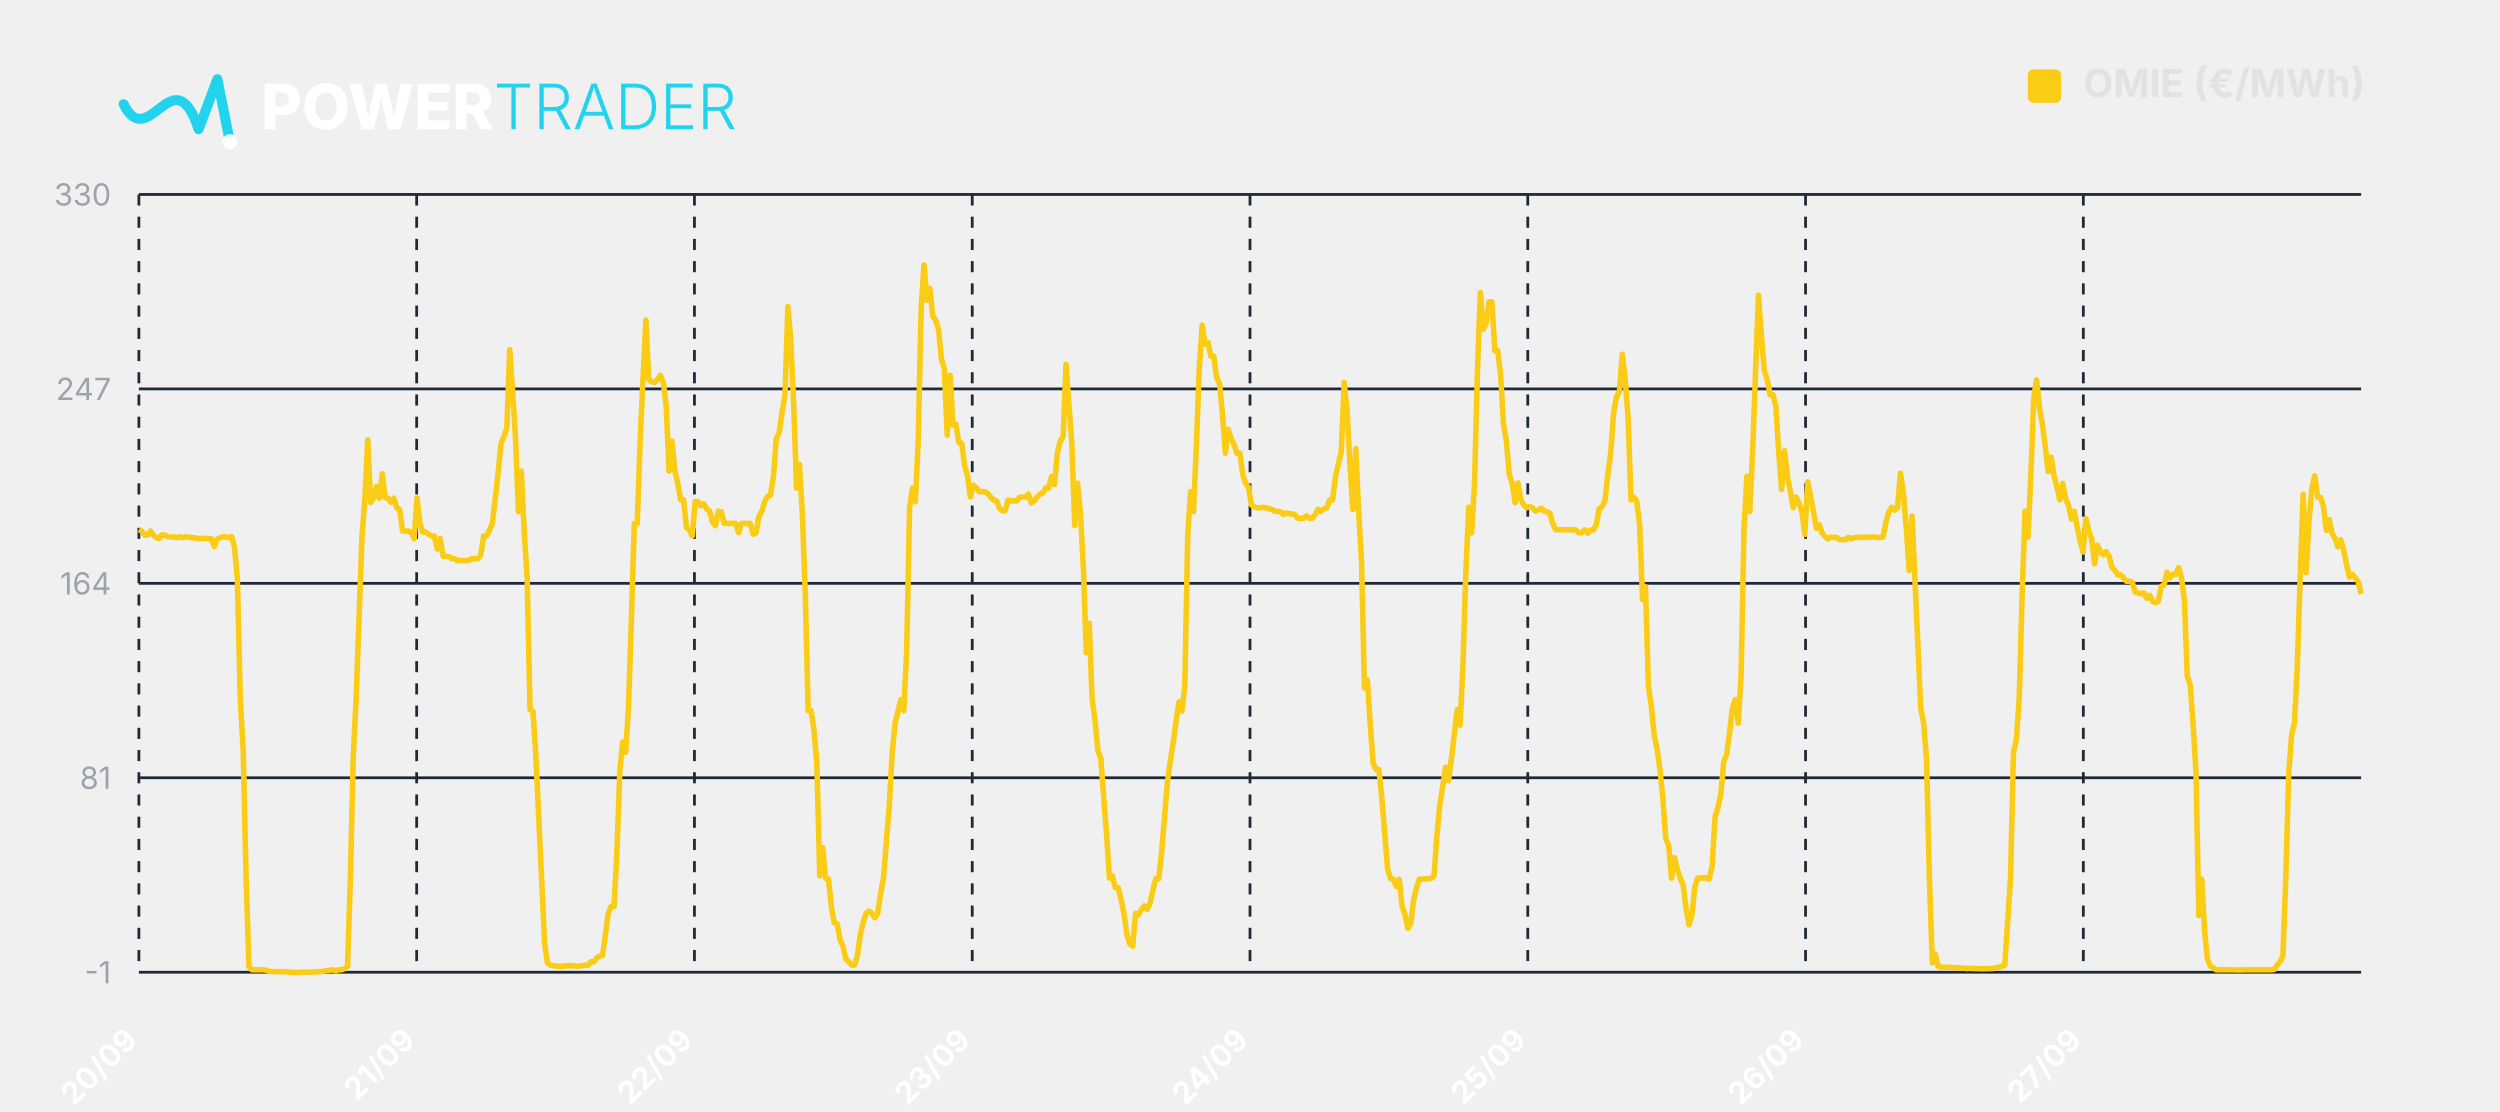
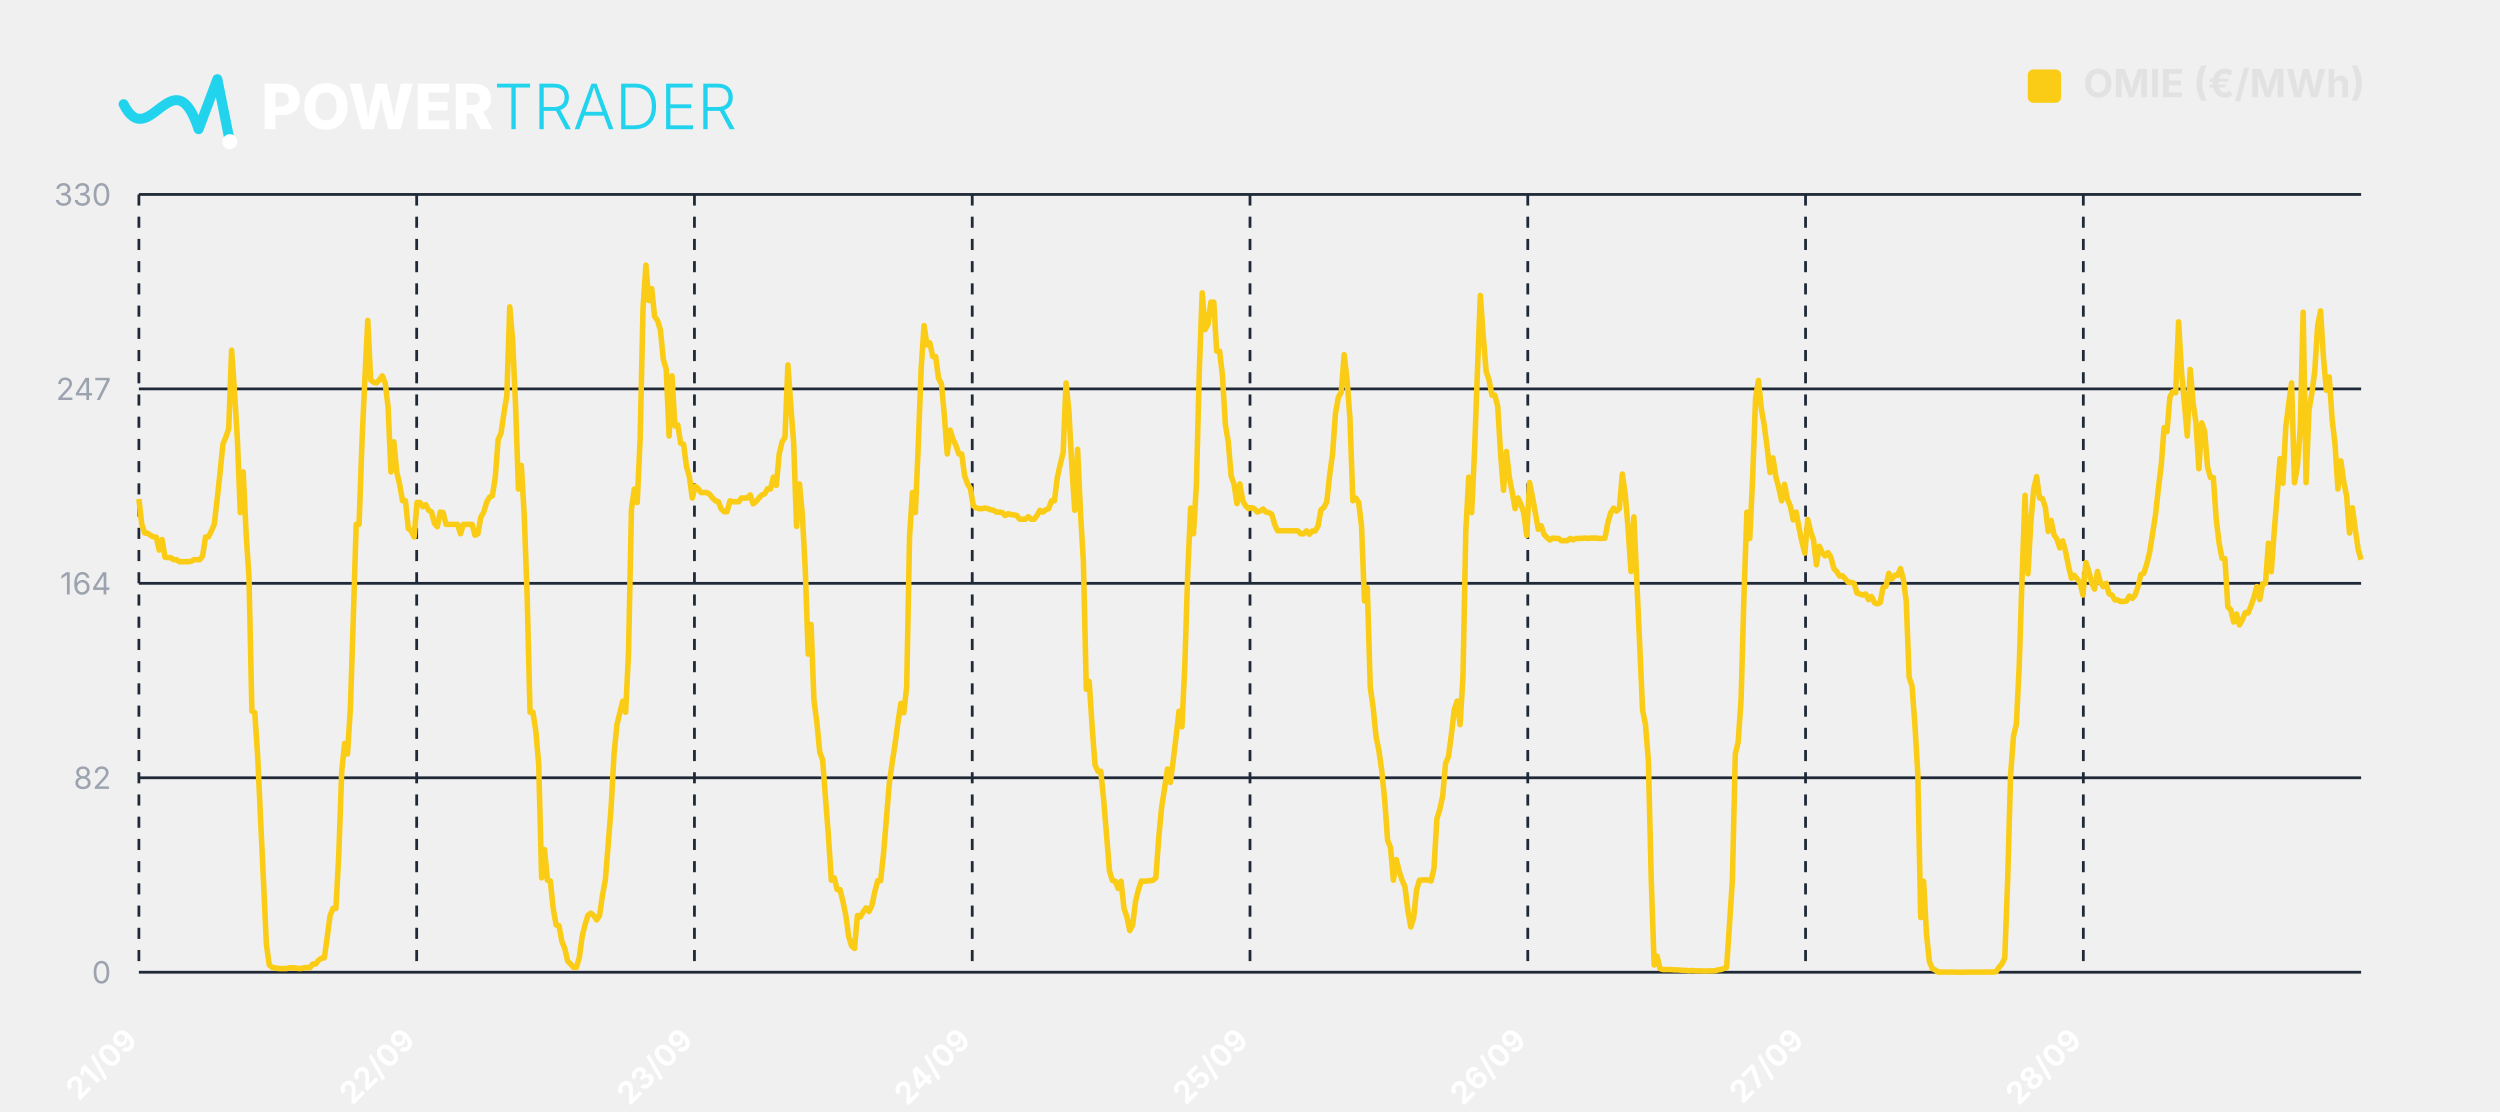
<svg xmlns="http://www.w3.org/2000/svg" viewBox="0 0 900 400" style="font-family: 'Inter', sans-serif; background: #0b0f19;">
  <g transform="translate(40, 15) scale(0.45)">
    <path d="M10 50 C30 90 50 10 70 70 L85 30 L95 80" stroke="#22d3ee" stroke-width="8" stroke-linecap="round" stroke-linejoin="round" fill="none" />
    <circle cx="95" cy="80" r="6" fill="#ffffff" />
    <text x="120" y="70" font-family="'Inter', sans-serif" font-weight="800" font-size="50" fill="#ffffff">POWER<tspan fill="#22d3ee" font-weight="300">TRADER</tspan>
    </text>
  </g>
  <rect x="730" y="25" width="12" height="12" fill="#facc15" rx="2" />
  <text x="750" y="35" font-size="14" font-weight="bold" fill="#e2e2e2">OMIE (€/MWh)</text>
  <line x1="50" y1="350.0" x2="850" y2="350.0" stroke="#1f2937" stroke-width="1" />
-   <text x="40" y="354.0" text-anchor="end" font-size="11" fill="#9ca3af">-1</text>
+   <text x="40" y="354.0" text-anchor="end" font-size="11" fill="#9ca3af">0</text>
  <line x1="50" y1="280.0" x2="850" y2="280.0" stroke="#1f2937" stroke-width="1" />
-   <text x="40" y="284.0" text-anchor="end" font-size="11" fill="#9ca3af">81</text>
+   <text x="40" y="284.0" text-anchor="end" font-size="11" fill="#9ca3af">82</text>
  <line x1="50" y1="210.0" x2="850" y2="210.0" stroke="#1f2937" stroke-width="1" />
  <text x="40" y="214.0" text-anchor="end" font-size="11" fill="#9ca3af">164</text>
  <line x1="50" y1="140.0" x2="850" y2="140.0" stroke="#1f2937" stroke-width="1" />
  <text x="40" y="144.0" text-anchor="end" font-size="11" fill="#9ca3af">247</text>
  <line x1="50" y1="70.0" x2="850" y2="70.0" stroke="#1f2937" stroke-width="1" />
  <text x="40" y="74.0" text-anchor="end" font-size="11" fill="#9ca3af">330</text>
  <line x1="50.0" y1="70" x2="50.0" y2="350" stroke="#1f2937" stroke-width="1" stroke-dasharray="4,4" />
-   <text x="50.0" y="375" text-anchor="end" transform="rotate(-45, 50.0, 375)" font-size="11" font-weight="bold" fill="#ffffff">20/09</text>
+   <text x="50.0" y="375" text-anchor="end" transform="rotate(-45, 50.0, 375)" font-size="11" font-weight="bold" fill="#ffffff">21/09</text>
  <line x1="150.0" y1="70" x2="150.0" y2="350" stroke="#1f2937" stroke-width="1" stroke-dasharray="4,4" />
-   <text x="150.0" y="375" text-anchor="end" transform="rotate(-45, 150.0, 375)" font-size="11" font-weight="bold" fill="#ffffff">21/09</text>
+   <text x="150.0" y="375" text-anchor="end" transform="rotate(-45, 150.0, 375)" font-size="11" font-weight="bold" fill="#ffffff">22/09</text>
  <line x1="250.0" y1="70" x2="250.0" y2="350" stroke="#1f2937" stroke-width="1" stroke-dasharray="4,4" />
-   <text x="250.0" y="375" text-anchor="end" transform="rotate(-45, 250.0, 375)" font-size="11" font-weight="bold" fill="#ffffff">22/09</text>
+   <text x="250.0" y="375" text-anchor="end" transform="rotate(-45, 250.0, 375)" font-size="11" font-weight="bold" fill="#ffffff">23/09</text>
  <line x1="350.0" y1="70" x2="350.0" y2="350" stroke="#1f2937" stroke-width="1" stroke-dasharray="4,4" />
-   <text x="350.0" y="375" text-anchor="end" transform="rotate(-45, 350.0, 375)" font-size="11" font-weight="bold" fill="#ffffff">23/09</text>
+   <text x="350.0" y="375" text-anchor="end" transform="rotate(-45, 350.0, 375)" font-size="11" font-weight="bold" fill="#ffffff">24/09</text>
  <line x1="450.0" y1="70" x2="450.0" y2="350" stroke="#1f2937" stroke-width="1" stroke-dasharray="4,4" />
-   <text x="450.0" y="375" text-anchor="end" transform="rotate(-45, 450.0, 375)" font-size="11" font-weight="bold" fill="#ffffff">24/09</text>
+   <text x="450.0" y="375" text-anchor="end" transform="rotate(-45, 450.0, 375)" font-size="11" font-weight="bold" fill="#ffffff">25/09</text>
  <line x1="550.0" y1="70" x2="550.0" y2="350" stroke="#1f2937" stroke-width="1" stroke-dasharray="4,4" />
-   <text x="550.0" y="375" text-anchor="end" transform="rotate(-45, 550.0, 375)" font-size="11" font-weight="bold" fill="#ffffff">25/09</text>
+   <text x="550.0" y="375" text-anchor="end" transform="rotate(-45, 550.0, 375)" font-size="11" font-weight="bold" fill="#ffffff">26/09</text>
  <line x1="650.0" y1="70" x2="650.0" y2="350" stroke="#1f2937" stroke-width="1" stroke-dasharray="4,4" />
-   <text x="650.0" y="375" text-anchor="end" transform="rotate(-45, 650.0, 375)" font-size="11" font-weight="bold" fill="#ffffff">26/09</text>
+   <text x="650.0" y="375" text-anchor="end" transform="rotate(-45, 650.0, 375)" font-size="11" font-weight="bold" fill="#ffffff">27/09</text>
  <line x1="750.0" y1="70" x2="750.0" y2="350" stroke="#1f2937" stroke-width="1" stroke-dasharray="4,4" />
-   <text x="750.0" y="375" text-anchor="end" transform="rotate(-45, 750.0, 375)" font-size="11" font-weight="bold" fill="#ffffff">27/09</text>
-   <polyline points="50.0,190.687 51.043,191.16 52.086,192.649 53.129,192.649 54.172,191.16 55.215,192.649 56.258,193.546 57.301,193.867 58.344,192.497 59.387,192.649 60.43,193.241 61.473,193.292 62.516,193.292 63.559,193.546 64.602,193.241 65.645,193.546 66.688,193.283 67.731,193.292 68.774,193.546 69.817,193.546 70.86,193.833 71.904,193.833 72.947,193.833 73.99,193.833 75.033,193.918 76.076,193.918 77.119,196.794 78.162,194.155 79.205,193.546 80.248,193.292 81.291,193.241 82.334,193.546 83.377,193.241 84.42,196.878 85.463,208.72 86.506,251.817 87.549,270.045 88.592,316.152 89.635,347.948 90.678,349.124 91.721,349.124 92.764,349.132 93.807,349.141 94.85,349.158 95.893,349.293 96.936,349.724 97.979,349.724 99.022,349.792 100.065,349.792 101.108,349.817 102.151,349.809 103.194,349.817 104.237,349.978 105.28,350.029 106.323,350.096 107.366,350.071 108.409,349.978 109.452,349.978 110.495,349.978 111.538,349.978 112.581,349.978 113.625,349.826 114.668,349.809 115.711,349.792 116.754,349.555 117.797,349.386 118.84,349.301 119.883,349.141 120.926,349.555 121.969,349.141 123.012,349.132 124.055,348.701 125.098,347.914 126.141,316.245 127.184,272.041 128.227,251.25 129.27,222.254 130.313,193.241 131.356,179.335 132.399,158.333 133.442,180.892 134.485,179.335 135.528,175.131 136.571,179.335 137.614,170.547 138.657,179.124 139.7,179.335 140.743,180.807 141.786,179.335 142.829,182.752 143.872,183.455 144.915,191.16 145.958,191.16 147.001,191.16 148.044,191.651 149.087,193.918 150.13,179.318 151.173,188.42 152.216,191.541 153.259,191.592 154.302,192.336 155.346,192.928 156.389,193.013 157.432,197.656 158.475,193.867 159.518,200.202 160.561,200.346 161.604,200.346 162.647,201.108 163.69,201.108 164.733,201.818 165.776,201.818 166.819,201.818 167.862,201.818 168.905,201.708 169.948,201.108 170.991,201.108 172.034,201.108 173.077,199.754 174.12,192.928 175.163,192.928 176.206,190.847 177.249,188.42 178.292,179.538 179.335,170.065 180.378,159.661 181.421,157.123 182.464,154.103 183.507,125.911 184.55,140.857 185.593,157.969 186.636,184.19 187.679,169.599 188.722,191.592 189.765,207.435 190.808,255.437 191.851,256.004 192.894,271.652 193.937,294.152 194.98,316.372 196.023,339.109 197.066,346.603 198.11,347.44 199.153,347.601 200.196,347.846 201.239,347.863 202.282,347.872 203.325,347.863 204.368,347.593 205.411,347.593 206.454,347.652 207.497,347.846 208.54,347.846 209.583,347.593 210.626,347.483 211.669,347.567 212.712,346.231 213.755,346.231 214.798,344.903 215.841,344.159 216.884,343.998 217.927,336.613 218.97,328.823 220.013,326.294 221.056,326.294 222.099,306.839 223.142,277.234 224.185,267.084 225.228,270.848 226.271,254.396 227.314,222.254 228.357,188.411 229.4,188.42 230.443,158.882 231.486,136.061 232.529,115.219 233.572,136.569 234.615,137.432 235.658,137.668 236.701,136.569 237.744,135.122 238.787,137.668 239.831,146.118 240.874,169.599 241.917,158.815 242.96,169.599 244.003,174.099 245.046,179.961 246.089,179.961 247.132,189.951 248.175,190.746 249.218,192.928 250.261,180.57 251.304,180.57 252.347,182.076 253.39,181.365 254.433,183.345 255.476,183.979 256.519,188.031 257.562,189.266 258.605,184.013 259.648,184.19 260.691,188.411 261.734,188.42 262.777,188.42 263.82,188.42 264.863,188.42 265.906,191.803 266.949,188.42 267.992,188.42 269.035,188.42 270.078,188.42 271.121,192.311 272.164,191.803 273.207,185.891 274.25,184.08 275.293,180.57 276.336,178.692 277.379,178.185 278.422,171.503 279.465,157.969 280.508,155.668 281.551,148.47 282.595,142.143 283.638,110.356 284.681,122.392 285.724,145.484 286.767,175.749 287.81,167.273 288.853,185.112 289.896,213.795 290.939,255.86 291.982,255.851 293.025,262.601 294.068,274.57 295.111,315.298 296.154,305.148 297.197,316.152 298.24,316.431 299.283,326.294 300.326,332.207 301.369,332.52 302.412,338.17 303.455,340.665 304.498,345.233 305.541,346.231 306.584,347.449 307.627,347.44 308.67,343.998 309.713,336.36 310.756,332.071 311.799,328.739 312.842,327.986 313.885,328.823 314.928,330.405 315.971,328.823 317.014,321.642 318.057,316.068 319.1,303.109 320.143,289.922 321.186,270.848 322.229,260.317 323.272,256.063 324.316,251.859 325.359,255.851 326.402,234.46 327.445,183.023 328.488,175.749 329.531,180.57 330.574,157.969 331.617,110.965 332.66,95.376 333.703,108.063 334.746,103.826 335.789,113.832 336.832,115.219 337.875,118.628 338.918,129.21 339.961,132.737 341.004,156.7 342.047,135.122 343.09,153.063 344.133,152.733 345.176,159.314 346.219,159.661 347.262,167.662 348.305,171.325 349.348,178.963 350.391,174.734 351.434,175.529 352.477,177.001 353.52,177.001 354.563,177.001 355.606,177.627 356.649,178.963 357.692,179.961 358.735,180.299 359.778,182.922 360.821,183.877 361.864,183.877 362.907,180.003 363.95,180.299 364.993,180.299 366.037,180.299 367.08,178.963 368.123,178.963 369.166,178.963 370.209,177.863 371.252,181.061 372.295,180.299 373.338,178.963 374.381,177.863 375.424,177.424 376.467,175.63 377.51,175.732 378.553,171.494 379.596,174.463 380.639,163.146 381.682,158.815 382.725,157.208 383.768,131.198 384.811,145.704 385.854,159.398 386.897,189.164 387.94,173.939 388.983,185.138 390.026,204.643 391.069,235.001 392.112,224.369 393.155,251.63 394.198,259.472 395.241,270.214 396.284,273.005 397.327,286.886 398.37,300.419 399.413,316.152 400.456,315.298 401.499,319.527 402.542,319.527 403.585,323.757 404.628,328.823 405.671,336.444 406.714,339.743 407.757,340.657 408.801,328.823 409.844,329.356 410.887,327.495 411.93,326.1 412.973,327.385 414.016,325.211 415.059,320.305 416.102,316.338 417.145,316.338 418.188,306.839 419.231,294.152 420.274,281.464 421.317,273.936 422.36,267.253 423.403,259.472 424.446,252.705 425.489,256.063 426.532,246.801 427.575,192.649 428.618,177.001 429.661,184.19 430.704,160.058 431.747,132.585 432.79,117.063 433.833,123.991 434.876,123.28 435.919,128.195 436.962,128.22 438.005,135.96 439.048,137.998 440.091,149.24 441.134,163.146 442.177,154.586 443.22,157.969 444.263,160.058 445.306,163.146 446.349,163.146 447.392,170.97 448.435,173.939 449.478,175.529 450.522,181.771 451.565,182.499 452.608,182.795 453.651,182.795 454.694,182.566 455.737,182.795 456.78,183.192 457.823,183.361 458.866,184.038 459.909,184.038 460.952,184.19 461.995,185.239 463.038,184.613 464.081,184.901 465.124,185.036 466.167,185.239 467.21,186.576 468.253,186.576 469.296,186.576 470.339,185.688 471.382,186.576 472.425,186.576 473.468,185.239 474.511,183.361 475.554,184.038 476.597,183.201 477.64,182.795 478.683,179.961 479.726,179.961 480.769,171.503 481.812,166.96 482.855,162.689 483.898,137.668 484.941,147.793 485.984,167.299 487.027,183.361 488.07,161.488 489.113,184.199 490.156,201.953 491.199,247.63 492.243,244.838 493.286,260.825 494.329,274.756 495.372,277.065 496.415,277.065 497.458,287.342 498.501,300.081 499.544,312.879 500.587,316.245 501.63,316.524 502.673,319.121 503.716,316.524 504.759,326.294 505.802,329.255 506.845,334.228 507.888,332.215 508.931,323.757 509.974,319.536 511.017,316.431 512.06,316.524 513.103,316.431 514.146,316.338 515.189,316.152 516.232,315.298 517.275,300.918 518.318,289.922 519.361,283.265 520.404,276.236 521.447,281.075 522.49,273.149 523.533,264.538 524.576,255.496 525.619,261.112 526.662,239.171 527.705,205.904 528.748,182.566 529.791,191.803 530.834,173.989 531.877,133.515 532.92,105.331 533.963,118.51 535.007,116.522 536.05,108.672 537.093,108.672 538.136,126.249 539.179,126.249 540.222,135.122 541.265,152.657 542.308,158.815 543.351,171.071 544.394,173.989 545.437,180.976 546.48,173.905 547.523,179.961 548.566,181.771 549.609,182.795 550.652,182.397 551.695,182.795 552.738,183.987 553.781,183.615 554.824,182.922 555.867,183.987 556.91,184.199 557.953,184.783 558.996,188.42 560.039,190.695 561.082,190.695 562.125,190.695 563.168,190.729 564.211,190.729 565.254,190.729 566.297,190.729 567.34,190.763 568.383,191.803 569.426,191.803 570.469,190.763 571.512,191.972 572.555,190.788 573.598,190.788 574.641,188.927 575.684,183.192 576.728,182.397 577.771,180.333 578.814,170.707 579.857,163.103 580.9,148.648 581.943,142.769 582.986,141.001 584.029,127.527 585.072,136.569 586.115,150.356 587.158,179.961 588.201,178.963 589.244,180.553 590.287,189.037 591.33,215.91 592.373,211.258 593.416,246.801 594.459,254.117 595.502,264.538 596.545,269.715 597.588,277.065 598.631,287.478 599.674,301.866 600.717,304.403 601.76,316.152 602.803,308.734 603.846,312.972 604.889,316.152 605.932,318.58 606.975,327.022 608.018,332.917 609.061,329.576 610.104,319.527 611.147,316.152 612.19,316.059 613.233,316.059 614.276,316.059 615.319,316.431 616.362,311.906 617.405,294.152 618.449,290.768 619.492,286.023 620.535,274.24 621.578,271.736 622.621,263.997 623.664,254.887 624.707,251.859 625.75,260.317 626.793,243.4 627.836,190.407 628.879,171.494 629.922,184.19 630.965,162.207 632.008,133.355 633.051,106.262 634.094,120.751 635.137,133.439 636.18,136.569 637.223,142.058 638.266,142.058 639.309,146.127 640.352,163.044 641.395,176.189 642.438,162.266 643.481,171.503 644.524,176.857 645.567,182.795 646.61,178.963 647.653,181.23 648.696,184.309 649.739,192.395 650.782,173.431 651.825,178.684 652.868,184.351 653.911,190.179 654.954,188.91 655.997,192.006 657.04,193.148 658.083,194.036 659.126,193.343 660.169,193.478 661.213,193.478 662.256,194.273 663.299,194.273 664.342,194.273 665.385,193.478 666.428,193.977 667.471,193.495 668.514,193.478 669.557,193.478 670.6,193.343 671.643,193.478 672.686,193.343 673.729,193.343 674.772,193.343 675.815,193.478 676.858,193.478 677.901,193.368 678.944,187.904 679.987,184.258 681.03,182.6 682.073,183.683 683.116,182.702 684.159,170.369 685.202,177.424 686.245,189.866 687.288,205.337 688.331,185.738 689.374,208.737 690.417,231.533 691.46,255.073 692.503,260.258 693.546,273.318 694.589,316.431 695.632,346.603 696.675,343.431 697.718,347.863 698.761,348.219 699.804,348.219 700.847,348.219 701.89,348.261 702.934,348.354 703.977,348.354 705.02,348.422 706.063,348.515 707.106,348.532 708.149,348.675 709.192,348.574 710.235,348.675 711.278,348.701 712.321,348.701 713.364,348.752 714.407,348.752 715.45,348.701 716.493,348.701 717.536,348.642 718.579,348.354 719.622,348.219 720.665,347.863 721.708,347.44 722.751,332.012 723.794,316.059 724.837,270.907 725.88,266.492 726.923,251.267 727.966,213.787 729.009,184.038 730.052,193.478 731.095,171.503 732.138,143.073 733.181,136.755 734.224,146.998 735.267,152.894 736.31,160.946 737.353,169.819 738.396,164.584 739.439,171.3 740.482,175.284 741.525,179.961 742.568,174.04 743.611,179.437 744.654,181.881 745.698,186.821 746.741,184.021 747.784,189.731 748.827,194.721 749.87,198.739 750.913,186.669 751.956,190.957 752.999,194.053 754.042,202.943 755.085,196.286 756.128,198.57 757.171,199.737 758.214,198.57 759.257,200.262 760.3,204.229 761.343,205.362 762.386,206.961 763.429,206.893 764.472,208.06 765.515,209.228 766.558,209.236 767.601,209.566 768.644,213.093 769.687,213.423 770.73,213.795 771.773,213.423 772.816,215.419 773.859,214.303 774.902,216.536 775.945,216.967 776.988,216.511 778.031,211.097 779.074,210.606 780.117,206.005 781.16,208.06 782.203,206.724 783.246,206.724 784.289,204.322 785.332,208.06 786.375,215.995 787.419,243.316 788.462,246.462 789.505,260.478 790.548,278.148 791.591,329.559 792.634,316.524 793.677,335.725 794.72,345.351 795.763,347.863 796.806,348.379 797.849,349.132 798.892,349.132 799.935,349.132 800.978,349.141 802.021,349.141 803.064,349.141 804.107,349.141 805.15,349.191 806.193,349.191 807.236,349.174 808.279,349.149 809.322,349.141 810.365,349.141 811.408,349.141 812.451,349.141 813.494,349.141 814.537,349.141 815.58,349.132 816.623,349.132 817.666,349.132 818.709,349.005 819.752,347.449 820.795,346.231 821.838,344.159 822.881,316.431 823.924,278.782 824.967,264.547 826.01,260.258 827.053,239.171 828.096,206.724 829.14,177.982 830.183,206.166 831.226,187.836 832.269,175.732 833.312,171.283 834.355,178.938 835.398,179.115 836.441,182.22 837.484,190.957 838.527,187.016 839.57,192.141 840.613,193.698 841.656,196.878 842.699,194.341 843.742,198.189 844.785,203.374 845.828,207.756 846.871,206.724 847.914,208.06 848.957,209.397 850.0,213.795" fill="none" stroke="#facc15" stroke-width="2" stroke-linejoin="round" />
+   <text x="750.0" y="375" text-anchor="end" transform="rotate(-45, 750.0, 375)" font-size="11" font-weight="bold" fill="#ffffff">28/09</text>
+   <polyline points="50.0,179.637 51.043,188.765 52.086,191.896 53.129,191.946 54.172,192.693 55.215,193.287 56.258,193.372 57.301,198.029 58.344,194.228 59.387,200.582 60.43,200.727 61.473,200.727 62.516,201.49 63.559,201.49 64.602,202.203 65.645,202.203 66.688,202.203 67.731,202.203 68.774,202.092 69.817,201.49 70.86,201.49 71.904,201.49 72.947,200.133 73.99,193.287 75.033,193.287 76.076,191.2 77.119,188.765 78.162,179.858 79.205,170.357 80.248,159.922 81.291,157.377 82.334,154.349 83.377,126.074 84.42,141.064 85.463,158.226 86.506,184.524 87.549,169.89 88.592,191.946 89.635,207.836 90.678,255.978 91.721,256.546 92.764,272.24 93.807,294.806 94.85,317.091 95.893,339.894 96.936,347.41 97.979,348.25 99.022,348.411 100.065,348.657 101.108,348.674 102.151,348.683 103.194,348.674 104.237,348.403 105.28,348.403 106.323,348.462 107.366,348.657 108.409,348.657 109.452,348.403 110.495,348.292 111.538,348.377 112.581,347.037 113.625,347.037 114.668,345.705 115.711,344.958 116.754,344.797 117.797,337.391 118.84,329.578 119.883,327.042 120.926,327.042 121.969,307.53 123.012,277.839 124.055,267.659 125.098,271.434 126.141,254.934 127.184,222.698 128.227,188.757 129.27,188.765 130.313,159.142 131.356,136.254 132.399,115.351 133.442,136.763 134.485,137.628 135.528,137.866 136.571,136.763 137.614,135.312 138.657,137.866 139.7,146.341 140.743,169.89 141.786,159.074 142.829,169.89 143.872,174.403 144.915,180.282 145.958,180.282 147.001,190.301 148.044,191.098 149.087,193.287 150.13,180.893 151.173,180.893 152.216,182.403 153.259,181.69 154.302,183.675 155.346,184.312 156.389,188.375 157.432,189.614 158.475,184.345 159.518,184.524 160.561,188.757 161.604,188.765 162.647,188.765 163.69,188.765 164.733,188.765 165.776,192.158 166.819,188.765 167.862,188.765 168.905,188.765 169.948,188.765 170.991,192.667 172.034,192.158 173.077,186.229 174.12,184.413 175.163,180.893 176.206,179.009 177.249,178.5 178.292,171.799 179.335,158.226 180.378,155.918 181.421,148.699 182.464,142.353 183.507,110.473 184.55,122.545 185.593,145.704 186.636,176.057 187.679,167.557 188.722,185.448 189.765,214.215 190.808,256.402 191.851,256.394 192.894,263.163 193.937,275.167 194.98,316.014 196.023,305.834 197.066,316.87 198.11,317.15 199.153,327.042 200.196,332.972 201.239,333.285 202.282,338.952 203.325,341.455 204.368,346.036 205.411,347.037 206.454,348.258 207.497,348.25 208.54,344.797 209.583,337.137 210.626,332.836 211.669,329.493 212.712,328.738 213.755,329.578 214.798,331.165 215.841,329.578 216.884,322.376 217.927,316.786 218.97,303.789 220.013,290.564 221.056,271.434 222.099,260.873 223.142,256.606 224.185,252.389 225.228,256.394 226.271,234.939 227.314,183.353 228.357,176.057 229.4,180.893 230.443,158.226 231.486,111.084 232.529,95.45 233.572,108.175 234.615,103.924 235.658,113.96 236.701,115.351 237.744,118.77 238.787,129.383 239.831,132.92 240.874,156.953 241.917,135.312 242.96,153.305 244.003,152.974 245.046,159.574 246.089,159.922 247.132,167.947 248.175,171.621 249.218,179.281 250.261,175.039 251.304,175.837 252.347,177.313 253.39,177.313 254.433,177.313 255.476,177.941 256.519,179.281 257.562,180.282 258.605,180.621 259.648,183.251 260.691,184.21 261.734,184.21 262.777,180.324 263.82,180.621 264.863,180.621 265.906,180.621 266.949,179.281 267.992,179.281 269.035,179.281 270.078,178.178 271.121,181.385 272.164,180.621 273.207,179.281 274.25,178.178 275.293,177.737 276.336,175.939 277.379,176.04 278.422,171.79 279.465,174.768 280.508,163.417 281.551,159.074 282.595,157.462 283.638,131.376 284.681,145.925 285.724,159.659 286.767,189.512 287.81,174.242 288.853,185.474 289.896,205.036 290.939,235.482 291.982,224.819 293.025,252.16 294.068,260.024 295.111,270.798 296.154,273.597 297.197,287.518 298.24,301.092 299.283,316.87 300.326,316.014 301.369,320.255 302.412,320.255 303.455,324.497 304.498,329.578 305.541,337.222 306.584,340.53 307.627,341.446 308.67,329.578 309.713,330.113 310.756,328.246 311.799,326.847 312.842,328.136 313.885,325.956 314.928,321.036 315.971,317.057 317.014,317.057 318.057,307.53 319.1,294.806 320.143,282.081 321.186,274.531 322.229,267.829 323.272,260.024 324.316,253.238 325.359,256.606 326.402,247.316 327.445,193.007 328.488,177.313 329.531,184.524 330.574,160.321 331.617,132.767 332.66,117.201 333.703,124.148 334.746,123.436 335.789,128.365 336.832,128.39 337.875,136.152 338.918,138.197 339.961,149.471 341.004,163.417 342.047,154.832 343.09,158.226 344.133,160.321 345.176,163.417 346.219,163.417 347.262,171.264 348.305,174.242 349.348,175.837 350.391,182.097 351.434,182.827 352.477,183.124 353.52,183.124 354.563,182.895 355.606,183.124 356.649,183.523 357.692,183.692 358.735,184.371 359.778,184.371 360.821,184.524 361.864,185.576 362.907,184.948 363.95,185.236 364.993,185.372 366.037,185.576 367.08,186.916 368.123,186.916 369.166,186.916 370.209,186.025 371.252,186.916 372.295,186.916 373.338,185.576 374.381,183.692 375.424,184.371 376.467,183.531 377.51,183.124 378.553,180.282 379.596,180.282 380.639,171.799 381.682,167.243 382.725,162.959 383.768,137.866 384.811,148.02 385.854,167.583 386.897,183.692 387.94,161.755 388.983,184.532 390.026,202.338 391.069,248.148 392.112,245.348 393.155,261.382 394.198,275.354 395.241,277.669 396.284,277.669 397.327,287.977 398.37,300.752 399.413,313.587 400.456,316.964 401.499,317.244 402.542,319.848 403.585,317.244 404.628,327.042 405.671,330.011 406.714,334.999 407.757,332.98 408.801,324.497 409.844,320.264 410.887,317.15 411.93,317.244 412.973,317.15 414.016,317.057 415.059,316.87 416.102,316.014 417.145,301.592 418.188,290.564 419.231,283.888 420.274,276.838 421.317,281.69 422.36,273.742 423.403,265.106 424.446,256.037 425.489,261.67 426.532,239.665 427.575,206.3 428.618,182.895 429.661,192.158 430.704,174.293 431.747,133.701 432.79,105.434 433.833,118.651 434.876,116.658 435.919,108.785 436.962,108.785 438.005,126.413 439.048,126.413 440.091,135.312 441.134,152.898 442.177,159.074 443.22,171.366 444.263,174.293 445.306,181.3 446.349,174.208 447.392,180.282 448.435,182.097 449.478,183.124 450.522,182.725 451.565,183.124 452.608,184.32 453.651,183.947 454.694,183.251 455.737,184.32 456.78,184.532 457.823,185.117 458.866,188.765 459.909,191.047 460.952,191.047 461.995,191.047 463.038,191.081 464.081,191.081 465.124,191.081 466.167,191.081 467.21,191.115 468.253,192.158 469.296,192.158 470.339,191.115 471.382,192.328 472.425,191.141 473.468,191.141 474.511,189.274 475.554,183.523 476.597,182.725 477.64,180.655 478.683,171.001 479.726,163.375 480.769,148.877 481.812,142.981 482.855,141.208 483.898,127.694 484.941,136.763 485.984,150.591 487.027,180.282 488.07,179.281 489.113,180.876 490.156,189.384 491.199,216.336 492.243,211.67 493.286,247.316 494.329,254.654 495.372,265.106 496.415,270.298 497.458,277.669 498.501,288.112 499.544,302.542 500.587,305.087 501.63,316.87 502.673,309.431 503.716,313.681 504.759,316.87 505.802,319.305 506.845,327.771 507.888,333.684 508.931,330.333 509.974,320.255 511.017,316.87 512.06,316.777 513.103,316.777 514.146,316.777 515.189,317.15 516.232,312.612 517.275,294.806 518.318,291.412 519.361,286.653 520.404,274.836 521.447,272.325 522.49,264.563 523.533,255.426 524.576,252.389 525.619,260.873 526.662,243.906 527.705,190.759 528.748,171.79 529.791,184.524 530.834,162.476 531.877,133.539 532.92,106.368 533.963,120.899 535.007,133.624 536.05,136.763 537.093,142.269 538.136,142.269 539.179,146.349 540.222,163.316 541.265,176.498 542.308,162.535 543.351,171.799 544.394,177.169 545.437,183.124 546.48,179.281 547.523,181.554 548.566,184.642 549.609,192.752 550.652,173.733 551.695,179.001 552.738,184.685 553.781,190.53 554.824,189.257 555.867,192.362 556.91,193.507 557.953,194.398 558.996,193.702 560.039,193.838 561.082,193.838 562.125,194.636 563.168,194.636 564.211,194.636 565.254,193.838 566.297,194.339 567.34,193.855 568.383,193.838 569.426,193.838 570.469,193.702 571.512,193.838 572.555,193.702 573.598,193.702 574.641,193.702 575.684,193.838 576.728,193.838 577.771,193.728 578.814,188.248 579.857,184.591 580.9,182.929 581.943,184.015 582.986,183.031 584.029,170.662 585.072,177.737 586.115,190.216 587.158,205.732 588.201,186.076 589.244,209.142 590.287,232.004 591.33,255.613 592.373,260.813 593.416,273.911 594.459,317.15 595.502,347.41 596.545,344.229 597.588,348.674 598.631,349.03 599.674,349.03 600.717,349.03 601.76,349.073 602.803,349.166 603.846,349.166 604.889,349.234 605.932,349.327 606.975,349.344 608.018,349.488 609.061,349.387 610.104,349.488 611.147,349.514 612.19,349.514 613.233,349.565 614.276,349.565 615.319,349.514 616.362,349.514 617.405,349.455 618.449,349.166 619.492,349.03 620.535,348.674 621.578,348.25 622.621,332.777 623.664,316.777 624.707,271.494 625.75,267.065 626.793,251.796 627.836,214.206 628.879,184.371 629.922,193.838 630.965,171.799 632.008,143.287 633.051,136.95 634.094,147.223 635.137,153.136 636.18,161.212 637.223,170.111 638.266,164.859 639.309,171.595 640.352,175.591 641.395,180.282 642.438,174.344 643.481,179.756 644.524,182.208 645.567,187.162 646.61,184.354 647.653,190.08 648.696,195.085 649.739,199.115 650.782,187.009 651.825,191.31 652.868,194.415 653.911,203.331 654.954,196.655 655.997,198.945 657.04,200.116 658.083,198.945 659.126,200.642 660.169,204.62 661.213,205.757 662.256,207.36 663.299,207.293 664.342,208.463 665.385,209.634 666.428,209.642 667.471,209.973 668.514,213.511 669.557,213.842 670.6,214.215 671.643,213.842 672.686,215.844 673.729,214.724 674.772,216.963 675.815,217.396 676.858,216.938 677.901,211.509 678.944,211.017 679.987,206.402 681.03,208.463 682.073,207.123 683.116,207.123 684.159,204.714 685.202,208.463 686.245,216.421 687.288,243.821 688.331,246.977 689.374,261.034 690.417,278.755 691.46,330.316 692.503,317.244 693.546,336.501 694.589,346.155 695.632,348.674 696.675,349.192 697.718,349.947 698.761,349.947 699.804,349.947 700.847,349.955 701.89,349.955 702.934,349.955 703.977,349.955 705.02,350.006 706.063,350.006 707.106,349.989 708.149,349.964 709.192,349.955 710.235,349.955 711.278,349.955 712.321,349.955 713.364,349.955 714.407,349.955 715.45,349.947 716.493,349.947 717.536,349.947 718.579,349.819 719.622,348.258 720.665,347.037 721.708,344.958 722.751,317.15 723.794,279.392 724.837,265.114 725.88,260.813 726.923,239.665 727.966,207.123 729.009,178.297 730.052,206.563 731.095,188.18 732.138,176.04 733.181,171.578 734.224,179.256 735.267,179.434 736.31,182.547 737.353,191.31 738.396,187.357 739.439,192.498 740.482,194.059 741.525,197.248 742.568,194.703 743.611,198.563 744.654,203.764 745.698,208.158 746.741,207.123 747.784,208.463 748.827,209.804 749.87,214.215 750.913,202.508 751.956,205.681 752.999,209.871 754.042,212.086 755.085,205.732 756.128,209.642 757.171,211.212 758.214,209.973 759.257,213.757 760.3,214.215 761.343,215.945 762.386,215.971 763.429,216.573 764.472,216.514 765.515,216.387 766.558,214.588 767.601,215.42 768.644,214.215 769.687,211.212 770.73,206.843 771.773,206.359 772.816,203.102 773.859,198.877 774.902,192.243 775.945,185.643 776.988,176.049 778.031,167.693 779.074,153.967 780.117,155.35 781.16,142.939 782.203,141.005 783.246,141.395 784.289,115.852 785.332,133.709 786.375,144.966 787.419,156.936 788.462,132.988 789.505,144.992 790.548,152.152 791.591,168.762 792.634,152.219 793.677,155.35 794.72,168.083 795.763,171.909 796.806,171.909 797.849,187.069 798.892,195.552 799.935,200.998 800.978,201.125 802.021,218.457 803.064,219.517 804.107,223.92 805.15,221.052 806.193,224.972 807.236,223.122 808.279,220.552 809.322,220.662 810.365,218.1 811.408,215.063 812.451,211.178 813.494,215.827 814.537,210.177 815.58,209.973 816.623,195.552 817.666,205.774 818.709,191.42 819.752,178.645 820.795,165.114 821.838,173.962 822.881,153.763 823.924,145.441 824.967,137.866 826.01,173.758 827.053,168.083 828.096,153.857 829.14,112.416 830.183,173.758 831.226,147.639 832.269,141.539 833.312,133.658 834.355,117.269 835.398,111.916 836.441,128.611 837.484,140.496 838.527,135.677 839.57,151.066 840.613,159.939 841.656,176.04 842.699,165.92 843.742,173.36 844.785,178.594 845.828,191.887 846.871,182.818 847.914,190.648 848.957,197.893 850.0,201.49" fill="none" stroke="#facc15" stroke-width="2" stroke-linejoin="round" />
</svg>
